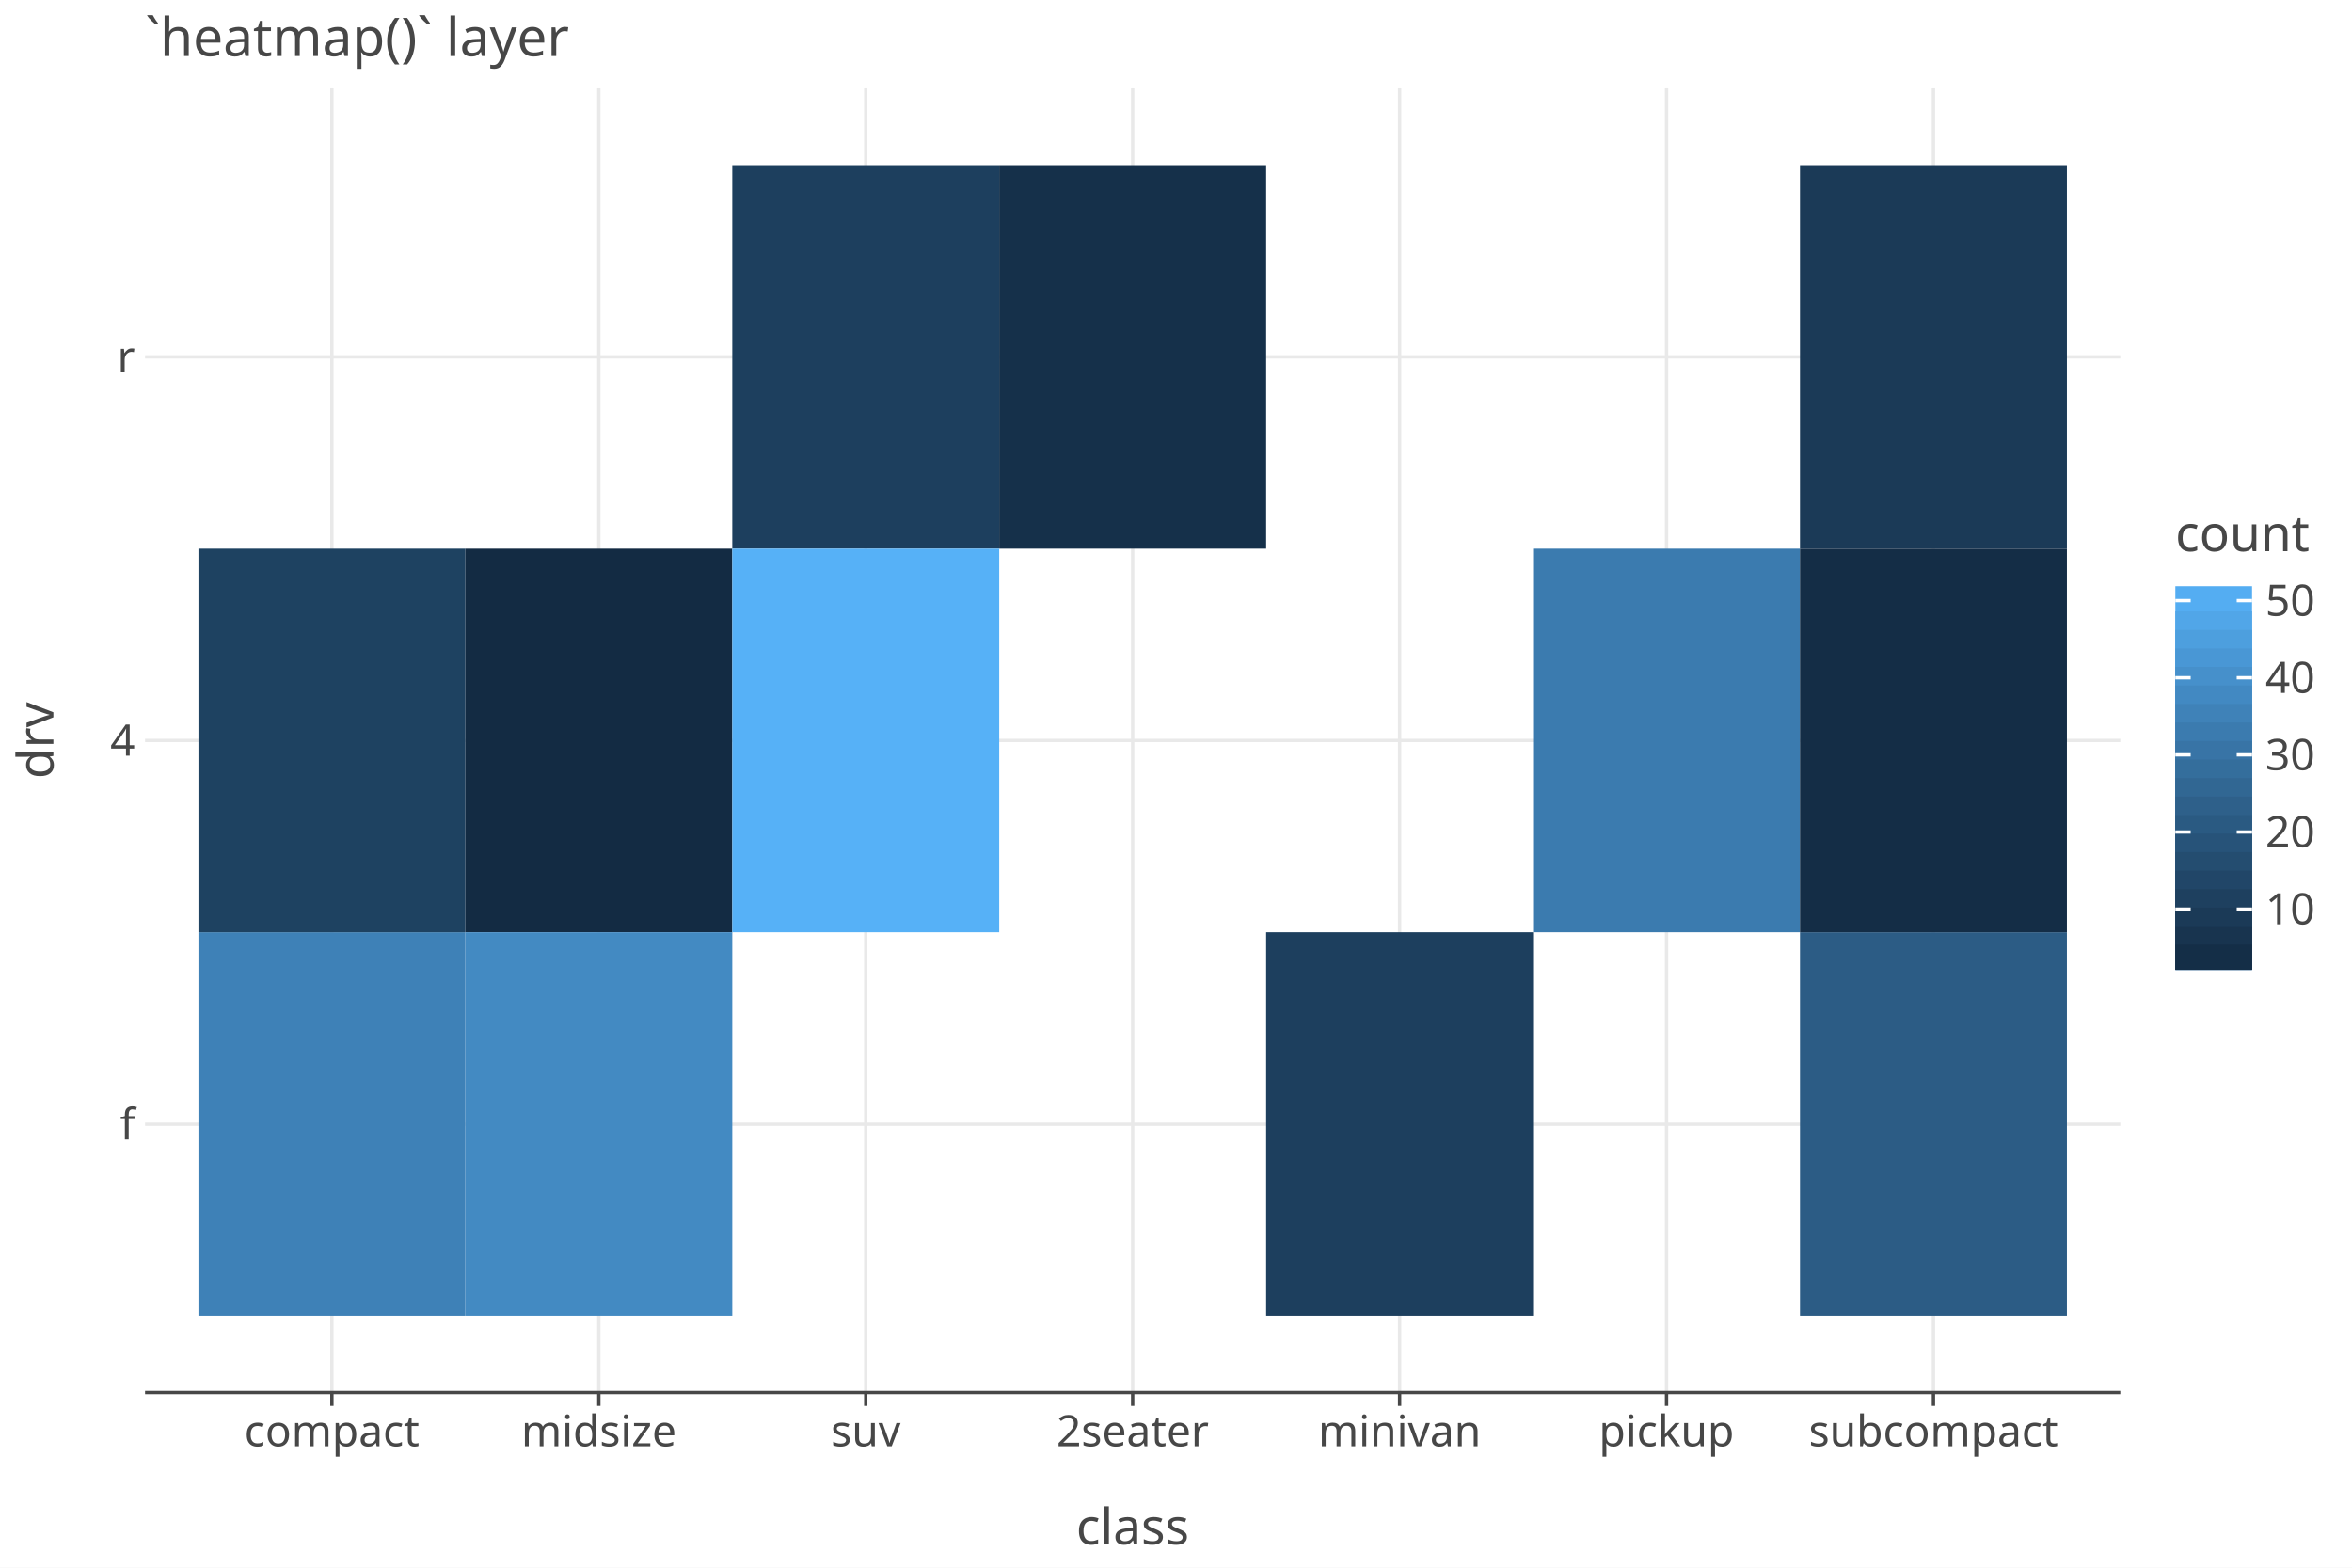
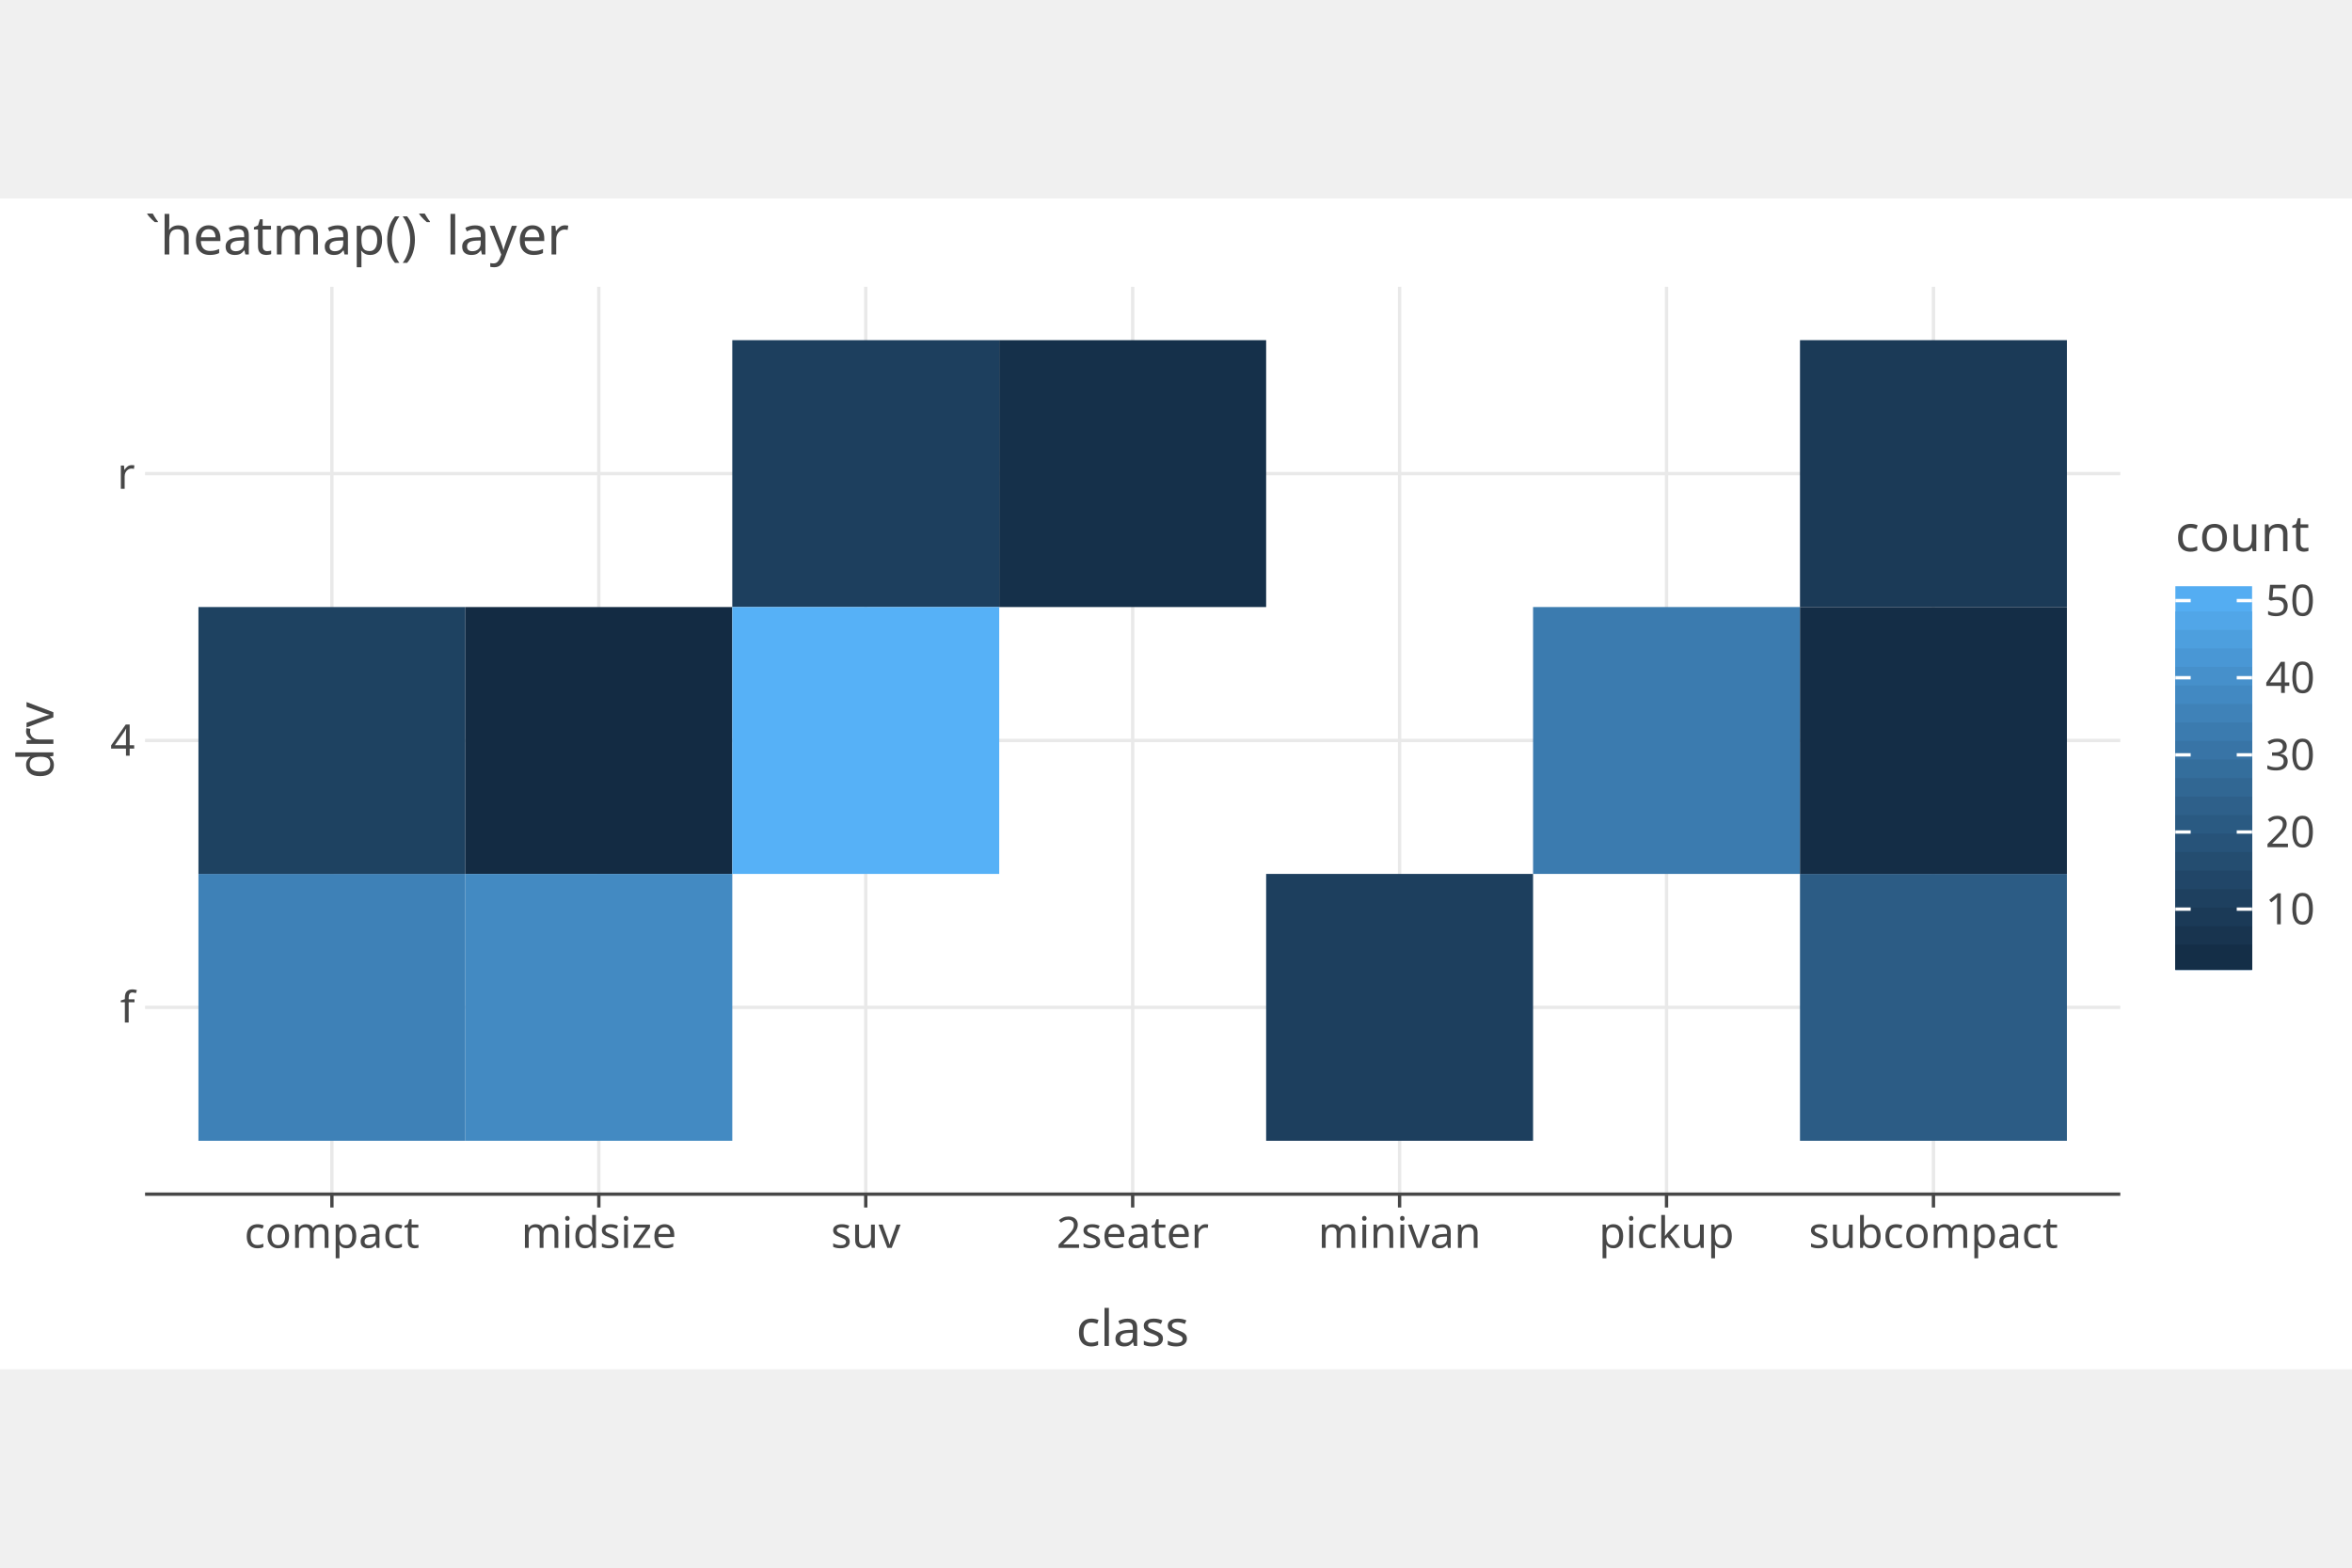
<svg xmlns="http://www.w3.org/2000/svg" display="block" class="plt-container" width="705.0" height="470.0">
  <style type="text/css">
  .plt-container {
   font-family: Lucida Grande, sans-serif;
   user-select: none;
   -webkit-user-select: none;
   -moz-user-select: none;
   -ms-user-select: none;
}
text {
   text-rendering: optimizeLegibility;
}
#xXxprefixXx0 .plot-title {
   fill: #474747;
   font-family: Lucida Grande, sans-serif;
   font-size: 16.0px;
   font-weight: normal;
   font-style: normal;   
}
#xXxprefixXx0 .plot-subtitle {
   fill: #474747;
   font-family: Lucida Grande, sans-serif;
   font-size: 15.0px;
   font-weight: normal;
   font-style: normal;   
}
#xXxprefixXx0 .plot-caption {
   fill: #474747;
   font-family: Lucida Grande, sans-serif;
   font-size: 13.0px;
   font-weight: normal;
   font-style: normal;   
}
#xXxprefixXx0 .legend-title {
   fill: #474747;
   font-family: Lucida Grande, sans-serif;
   font-size: 15.0px;
   font-weight: normal;
   font-style: normal;   
}
#xXxprefixXx0 .legend-item {
   fill: #474747;
   font-family: Lucida Grande, sans-serif;
   font-size: 13.0px;
   font-weight: normal;
   font-style: normal;   
}
#xXxprefixXx0 .axis-title-x {
   fill: #474747;
   font-family: Lucida Grande, sans-serif;
   font-size: 15.0px;
   font-weight: normal;
   font-style: normal;   
}
#xXxprefixXx0 .axis-text-x {
   fill: #474747;
   font-family: Lucida Grande, sans-serif;
   font-size: 13.0px;
   font-weight: normal;
   font-style: normal;   
}
#xXxprefixXx2 .axis-tooltip-text-x {
   fill: #ffffff;
   font-family: Lucida Grande, sans-serif;
   font-size: 13.0px;
   font-weight: normal;
   font-style: normal;   
}
#xXxprefixXx0 .axis-title-y {
   fill: #474747;
   font-family: Lucida Grande, sans-serif;
   font-size: 15.0px;
   font-weight: normal;
   font-style: normal;   
}
#xXxprefixXx0 .axis-text-y {
   fill: #474747;
   font-family: Lucida Grande, sans-serif;
   font-size: 13.0px;
   font-weight: normal;
   font-style: normal;   
}
#xXxprefixXx2 .axis-tooltip-text-y {
   fill: #ffffff;
   font-family: Lucida Grande, sans-serif;
   font-size: 13.0px;
   font-weight: normal;
   font-style: normal;   
}
#xXxprefixXx0 .facet-strip-text-x {
   fill: #474747;
   font-family: Lucida Grande, sans-serif;
   font-size: 13.0px;
   font-weight: normal;
   font-style: normal;   
}
#xXxprefixXx0 .facet-strip-text-y {
   fill: #474747;
   font-family: Lucida Grande, sans-serif;
   font-size: 13.0px;
   font-weight: normal;
   font-style: normal;   
}
#xXxprefixXx2 .tooltip-text {
   fill: #474747;
   font-family: Lucida Grande, sans-serif;
   font-size: 13.0px;
   font-weight: normal;
   font-style: normal;   
}
#xXxprefixXx2 .tooltip-title {
   fill: #474747;
   font-family: Lucida Grande, sans-serif;
   font-size: 13.0px;
   font-weight: bold;
   font-style: normal;   
}
#xXxprefixXx2 .tooltip-label {
   fill: #474747;
   font-family: Lucida Grande, sans-serif;
   font-size: 13.0px;
   font-weight: bold;
   font-style: normal;   
}

  </style>
  <g id="xXxprefixXx0">
-     <path fill-rule="evenodd" fill="rgb(255,255,255)" fill-opacity="1.0" d="M0.0 0.0 L0.0 470.0 L705.0 470.0 L705.0 0.0 Z">
+     <path fill-rule="evenodd" fill="rgb(255,255,255)" fill-opacity="1.0" d="M0.0 59.484 L0.0 410.516 L705.0 410.516 L705.0 59.484 Z">
    </path>
-     <g transform="translate(29.5 26.5 ) ">
+     <g transform="translate(29.5 85.98441 ) ">
      <g>
        <g transform="translate(13.98061 0.0 ) ">
          <g>
-             <line x1="56.006" y1="0.0" x2="56.006" y2="391.0" stroke="rgb(233,233,233)" stroke-opacity="1.0" stroke-width="1.0" fill="none">
-             </line>
-             <line x1="136.016" y1="0.0" x2="136.016" y2="391.0" stroke="rgb(233,233,233)" stroke-opacity="1.0" stroke-width="1.0" fill="none">
-             </line>
-             <line x1="216.025" y1="0.0" x2="216.025" y2="391.0" stroke="rgb(233,233,233)" stroke-opacity="1.0" stroke-width="1.0" fill="none">
-             </line>
-             <line x1="296.034" y1="0.0" x2="296.034" y2="391.0" stroke="rgb(233,233,233)" stroke-opacity="1.0" stroke-width="1.0" fill="none">
-             </line>
-             <line x1="376.043" y1="0.0" x2="376.043" y2="391.0" stroke="rgb(233,233,233)" stroke-opacity="1.0" stroke-width="1.0" fill="none">
-             </line>
-             <line x1="456.052" y1="0.0" x2="456.052" y2="391.0" stroke="rgb(233,233,233)" stroke-opacity="1.0" stroke-width="1.0" fill="none">
-             </line>
-             <line x1="536.061" y1="0.0" x2="536.061" y2="391.0" stroke="rgb(233,233,233)" stroke-opacity="1.0" stroke-width="1.0" fill="none">
+             <line x1="56.006" y1="0.0" x2="56.006" y2="272.031" stroke="rgb(233,233,233)" stroke-opacity="1.0" stroke-width="1.0" fill="none">
+             </line>
+             <line x1="136.016" y1="0.0" x2="136.016" y2="272.031" stroke="rgb(233,233,233)" stroke-opacity="1.0" stroke-width="1.0" fill="none">
+             </line>
+             <line x1="216.025" y1="0.0" x2="216.025" y2="272.031" stroke="rgb(233,233,233)" stroke-opacity="1.0" stroke-width="1.0" fill="none">
+             </line>
+             <line x1="296.034" y1="0.0" x2="296.034" y2="272.031" stroke="rgb(233,233,233)" stroke-opacity="1.0" stroke-width="1.0" fill="none">
+             </line>
+             <line x1="376.043" y1="0.0" x2="376.043" y2="272.031" stroke="rgb(233,233,233)" stroke-opacity="1.0" stroke-width="1.0" fill="none">
+             </line>
+             <line x1="456.052" y1="0.0" x2="456.052" y2="272.031" stroke="rgb(233,233,233)" stroke-opacity="1.0" stroke-width="1.0" fill="none">
+             </line>
+             <line x1="536.061" y1="0.0" x2="536.061" y2="272.031" stroke="rgb(233,233,233)" stroke-opacity="1.0" stroke-width="1.0" fill="none">
            </line>
          </g>
        </g>
        <g transform="translate(13.98061 0.0 ) ">
          <g>
-             <line x1="0.0" y1="310.5" x2="592.068" y2="310.5" stroke="rgb(233,233,233)" stroke-opacity="1.0" stroke-width="1.0" fill="none">
-             </line>
-             <line x1="0.0" y1="195.5" x2="592.068" y2="195.5" stroke="rgb(233,233,233)" stroke-opacity="1.0" stroke-width="1.0" fill="none">
-             </line>
-             <line x1="0.0" y1="80.5" x2="592.068" y2="80.5" stroke="rgb(233,233,233)" stroke-opacity="1.0" stroke-width="1.0" fill="none">
+             <line x1="0.0" y1="216.025" x2="592.068" y2="216.025" stroke="rgb(233,233,233)" stroke-opacity="1.0" stroke-width="1.0" fill="none">
+             </line>
+             <line x1="0.0" y1="136.016" x2="592.068" y2="136.016" stroke="rgb(233,233,233)" stroke-opacity="1.0" stroke-width="1.0" fill="none">
+             </line>
+             <line x1="0.0" y1="56.006" x2="592.068" y2="56.006" stroke="rgb(233,233,233)" stroke-opacity="1.0" stroke-width="1.0" fill="none">
            </line>
          </g>
        </g>
      </g>
-       <g clip-path="url(#xXxprefixXx1)" clip-bounds-jfx="[rect (13.981, 0.0), (592.068, 391.0)]">
+       <g clip-path="url(#xXxprefixXx1)" clip-bounds-jfx="[rect (13.981, 0.0), (592.068, 272.031)]">
        <g transform="translate(13.98061 0.0 ) ">
          <g>
            <g>
              <g>
                <g>
-                   <rect fill="#3e81b7" stroke="#ffffff" stroke-width="0.0" x="16.002" y="253.0" height="115.0" width="80.009" />
-                   <rect fill="#1e4261" stroke="#ffffff" stroke-width="0.0" x="16.002" y="138" height="115" width="80.009" />
-                   <rect fill="#132b43" stroke="#ffffff" stroke-width="0.0" x="96.011" y="138" height="115" width="80.009" />
-                   <rect fill="#1d3f5e" stroke="#ffffff" stroke-width="0.0" x="176.02" y="23" height="115" width="80.009" />
-                   <rect fill="#15304a" stroke="#ffffff" stroke-width="0.0" x="256.029" y="23" height="115" width="80.009" />
-                   <rect fill="#56b1f7" stroke="#ffffff" stroke-width="0.0" x="176.02" y="138" height="115" width="80.009" />
-                   <rect fill="#438ac2" stroke="#ffffff" stroke-width="0.0" x="96.011" y="253.0" height="115.0" width="80.009" />
-                   <rect fill="#1d3f5e" stroke="#ffffff" stroke-width="0.0" x="336.039" y="253.0" height="115.0" width="80.009" />
-                   <rect fill="#3b7baf" stroke="#ffffff" stroke-width="0.0" x="416.048" y="138" height="115" width="80.009" />
-                   <rect fill="#1b3a57" stroke="#ffffff" stroke-width="0.0" x="496.057" y="23" height="115" width="80.009" />
-                   <rect fill="#2c5c85" stroke="#ffffff" stroke-width="0.0" x="496.057" y="253.0" height="115.0" width="80.009" />
-                   <rect fill="#142d46" stroke="#ffffff" stroke-width="0.0" x="496.057" y="138" height="115" width="80.009" />
+                   <rect fill="#3e81b7" stroke="#ffffff" stroke-width="0.0" x="16.002" y="176.02" height="80.009" width="80.009" />
+                   <rect fill="#1e4261" stroke="#ffffff" stroke-width="0.0" x="16.002" y="96.011" height="80.009" width="80.009" />
+                   <rect fill="#132b43" stroke="#ffffff" stroke-width="0.0" x="96.011" y="96.011" height="80.009" width="80.009" />
+                   <rect fill="#1d3f5e" stroke="#ffffff" stroke-width="0.0" x="176.02" y="16.002" height="80.009" width="80.009" />
+                   <rect fill="#15304a" stroke="#ffffff" stroke-width="0.0" x="256.029" y="16.002" height="80.009" width="80.009" />
+                   <rect fill="#56b1f7" stroke="#ffffff" stroke-width="0.0" x="176.02" y="96.011" height="80.009" width="80.009" />
+                   <rect fill="#438ac2" stroke="#ffffff" stroke-width="0.0" x="96.011" y="176.02" height="80.009" width="80.009" />
+                   <rect fill="#1d3f5e" stroke="#ffffff" stroke-width="0.0" x="336.039" y="176.02" height="80.009" width="80.009" />
+                   <rect fill="#3b7baf" stroke="#ffffff" stroke-width="0.0" x="416.048" y="96.011" height="80.009" width="80.009" />
+                   <rect fill="#1b3a57" stroke="#ffffff" stroke-width="0.0" x="496.057" y="16.002" height="80.009" width="80.009" />
+                   <rect fill="#2c5c85" stroke="#ffffff" stroke-width="0.0" x="496.057" y="176.02" height="80.009" width="80.009" />
+                   <rect fill="#142d46" stroke="#ffffff" stroke-width="0.0" x="496.057" y="96.011" height="80.009" width="80.009" />
                </g>
              </g>
            </g>
          </g>
        </g>
        <defs>
          <clipPath id="xXxprefixXx1">
-             <rect x="13.981" y="0.0" width="592.068" height="391.0">
+             <rect x="13.981" y="0.0" width="592.068" height="272.031">
            </rect>
          </clipPath>
        </defs>
      </g>
      <g>
-         <g transform="translate(13.98061 391.0 ) ">
+         <g transform="translate(13.98061 272.0312 ) ">
          <g transform="translate(56.00642 0.0 ) ">
            <line stroke-width="1.0" stroke="rgb(71,71,71)" stroke-opacity="1.0" x2="0.0" y2="4.0">
            </line>
            <g transform="translate(0.0 7.0 ) ">
              <text class="axis-text-x" text-anchor="middle" dy="0.7em">
                <tspan>compact</tspan>
              </text>
            </g>
          </g>
          <g transform="translate(136.0156 0.0 ) ">
            <line stroke-width="1.0" stroke="rgb(71,71,71)" stroke-opacity="1.0" x2="0.0" y2="4.0">
            </line>
            <g transform="translate(0.0 7.0 ) ">
              <text class="axis-text-x" text-anchor="middle" dy="0.7em">
                <tspan>midsize</tspan>
              </text>
            </g>
          </g>
          <g transform="translate(216.0248 0.0 ) ">
            <line stroke-width="1.0" stroke="rgb(71,71,71)" stroke-opacity="1.0" x2="0.0" y2="4.0">
            </line>
            <g transform="translate(0.0 7.0 ) ">
              <text class="axis-text-x" text-anchor="middle" dy="0.7em">
                <tspan>suv</tspan>
              </text>
            </g>
          </g>
          <g transform="translate(296.0339 0.0 ) ">
            <line stroke-width="1.0" stroke="rgb(71,71,71)" stroke-opacity="1.0" x2="0.0" y2="4.0">
            </line>
            <g transform="translate(0.0 7.0 ) ">
              <text class="axis-text-x" text-anchor="middle" dy="0.7em">
                <tspan>2seater</tspan>
              </text>
            </g>
          </g>
          <g transform="translate(376.0431 0.0 ) ">
            <line stroke-width="1.0" stroke="rgb(71,71,71)" stroke-opacity="1.0" x2="0.0" y2="4.0">
            </line>
            <g transform="translate(0.0 7.0 ) ">
              <text class="axis-text-x" text-anchor="middle" dy="0.7em">
                <tspan>minivan</tspan>
              </text>
            </g>
          </g>
          <g transform="translate(456.0523 0.0 ) ">
            <line stroke-width="1.0" stroke="rgb(71,71,71)" stroke-opacity="1.0" x2="0.0" y2="4.0">
            </line>
            <g transform="translate(0.0 7.0 ) ">
              <text class="axis-text-x" text-anchor="middle" dy="0.7em">
                <tspan>pickup</tspan>
              </text>
            </g>
          </g>
          <g transform="translate(536.0615 0.0 ) ">
            <line stroke-width="1.0" stroke="rgb(71,71,71)" stroke-opacity="1.0" x2="0.0" y2="4.0">
            </line>
            <g transform="translate(0.0 7.0 ) ">
              <text class="axis-text-x" text-anchor="middle" dy="0.7em">
                <tspan>subcompact</tspan>
              </text>
            </g>
          </g>
          <line x1="0.0" y1="0.0" x2="592.068" y2="0.0" stroke-width="1.0" stroke="rgb(71,71,71)" stroke-opacity="1.0">
          </line>
        </g>
        <g transform="translate(13.98061 0.0 ) ">
-           <g transform="translate(0.0 310.5 ) ">
+           <g transform="translate(0.0 216.0248 ) ">
            <g transform="translate(-3.0 0.0 ) ">
              <text class="axis-text-y" text-anchor="end" dy="0.35em">
                <tspan>f</tspan>
              </text>
            </g>
          </g>
-           <g transform="translate(0.0 195.5 ) ">
+           <g transform="translate(0.0 136.0156 ) ">
            <g transform="translate(-3.0 0.0 ) ">
              <text class="axis-text-y" text-anchor="end" dy="0.35em">
                <tspan>4</tspan>
              </text>
            </g>
          </g>
-           <g transform="translate(0.0 80.5 ) ">
+           <g transform="translate(0.0 56.00642 ) ">
            <g transform="translate(-3.0 0.0 ) ">
              <text class="axis-text-y" text-anchor="end" dy="0.35em">
                <tspan>r</tspan>
              </text>
            </g>
          </g>
        </g>
      </g>
    </g>
-     <g transform="translate(43.48061 16.8 ) ">
+     <g transform="translate(43.48061 76.28441 ) ">
      <text class="plot-title" y="0.0">
        <tspan>`heatmap()` layer</tspan>
      </text>
    </g>
    <g transform="translate(16.0 222.0 ) rotate(-90.0 ) ">
      <text class="axis-title-y" y="0.0" text-anchor="middle">
        <tspan>drv</tspan>
      </text>
    </g>
-     <g transform="translate(339.5145 463.0 ) ">
+     <g transform="translate(339.5145 403.5156 ) ">
      <text class="axis-title-x" y="0.0" text-anchor="middle">
        <tspan>class</tspan>
      </text>
    </g>
    <g transform="translate(642.0485 143.25 ) ">
      <rect x="5.0" y="5.0" height="147.5" width="52.952" stroke="rgb(71,71,71)" stroke-opacity="1.0" stroke-width="0.0" fill="rgb(255,255,255)" fill-opacity="1.0">
      </rect>
      <g transform="translate(10.0 10.0 ) ">
        <g transform="translate(0.0 12.0 ) ">
          <text class="legend-title" y="0.0">
            <tspan>count</tspan>
          </text>
        </g>
        <g transform="translate(0.0 22.5 ) ">
          <g>
            <rect x="0.0" y="0.0" height="115.0" width="23.0" stroke-width="0.0" fill="rgb(84,173,242)" fill-opacity="1.0">
            </rect>
            <rect x="0.0" y="7.55" height="107.45" width="23.0" stroke-width="0.0" fill="rgb(81,166,232)" fill-opacity="1.0">
            </rect>
            <rect x="0.0" y="13.1" height="101.9" width="23.0" stroke-width="0.0" fill="rgb(77,159,222)" fill-opacity="1.0">
            </rect>
            <rect x="0.0" y="18.65" height="96.35" width="23.0" stroke-width="0.0" fill="rgb(73,151,213)" fill-opacity="1.0">
            </rect>
            <rect x="0.0" y="24.2" height="90.8" width="23.0" stroke-width="0.0" fill="rgb(70,144,203)" fill-opacity="1.0">
            </rect>
            <rect x="0.0" y="29.75" height="85.25" width="23.0" stroke-width="0.0" fill="rgb(66,137,194)" fill-opacity="1.0">
            </rect>
            <rect x="0.0" y="35.3" height="79.7" width="23.0" stroke-width="0.0" fill="rgb(63,130,184)" fill-opacity="1.0">
            </rect>
            <rect x="0.0" y="40.85" height="74.15" width="23.0" stroke-width="0.0" fill="rgb(59,123,175)" fill-opacity="1.0">
            </rect>
            <rect x="0.0" y="46.4" height="68.6" width="23.0" stroke-width="0.0" fill="rgb(56,116,166)" fill-opacity="1.0">
            </rect>
            <rect x="0.0" y="51.95" height="63.05" width="23.0" stroke-width="0.0" fill="rgb(52,110,156)" fill-opacity="1.0">
            </rect>
            <rect x="0.0" y="57.5" height="57.5" width="23.0" stroke-width="0.0" fill="rgb(49,103,147)" fill-opacity="1.0">
            </rect>
            <rect x="0.0" y="63.05" height="51.95" width="23.0" stroke-width="0.0" fill="rgb(46,96,138)" fill-opacity="1.0">
            </rect>
            <rect x="0.0" y="68.6" height="46.4" width="23.0" stroke-width="0.0" fill="rgb(42,90,130)" fill-opacity="1.0">
            </rect>
            <rect x="0.0" y="74.15" height="40.85" width="23.0" stroke-width="0.0" fill="rgb(39,83,121)" fill-opacity="1.0">
            </rect>
            <rect x="0.0" y="79.7" height="35.3" width="23.0" stroke-width="0.0" fill="rgb(36,77,112)" fill-opacity="1.0">
            </rect>
            <rect x="0.0" y="85.25" height="29.75" width="23.0" stroke-width="0.0" fill="rgb(33,70,104)" fill-opacity="1.0">
            </rect>
            <rect x="0.0" y="90.8" height="24.2" width="23.0" stroke-width="0.0" fill="rgb(30,64,95)" fill-opacity="1.0">
            </rect>
            <rect x="0.0" y="96.35" height="18.65" width="23.0" stroke-width="0.0" fill="rgb(27,58,87)" fill-opacity="1.0">
            </rect>
            <rect x="0.0" y="101.9" height="13.1" width="23.0" stroke-width="0.0" fill="rgb(24,52,79)" fill-opacity="1.0">
            </rect>
            <rect x="0.0" y="107.45" height="7.55" width="23.0" stroke-width="0.0" fill="rgb(20,46,71)" fill-opacity="1.0">
            </rect>
            <line x1="0.0" y1="96.812" x2="4.6" y2="96.812" stroke-width="1.0" stroke="rgb(255,255,255)" stroke-opacity="1.0">
            </line>
            <line x1="18.4" y1="96.812" x2="23.0" y2="96.812" stroke-width="1.0" stroke="rgb(255,255,255)" stroke-opacity="1.0">
            </line>
            <g transform="translate(26.9903 101.3625 ) ">
              <text class="legend-item" y="0.0">
                <tspan>10</tspan>
              </text>
            </g>
            <line x1="0.0" y1="73.688" x2="4.6" y2="73.688" stroke-width="1.0" stroke="rgb(255,255,255)" stroke-opacity="1.0">
            </line>
            <line x1="18.4" y1="73.688" x2="23.0" y2="73.688" stroke-width="1.0" stroke="rgb(255,255,255)" stroke-opacity="1.0">
            </line>
            <g transform="translate(26.9903 78.2375 ) ">
              <text class="legend-item" y="0.0">
                <tspan>20</tspan>
              </text>
            </g>
            <line x1="0.0" y1="50.562" x2="4.6" y2="50.562" stroke-width="1.0" stroke="rgb(255,255,255)" stroke-opacity="1.0">
            </line>
            <line x1="18.4" y1="50.562" x2="23.0" y2="50.562" stroke-width="1.0" stroke="rgb(255,255,255)" stroke-opacity="1.0">
            </line>
            <g transform="translate(26.9903 55.1125 ) ">
              <text class="legend-item" y="0.0">
                <tspan>30</tspan>
              </text>
            </g>
            <line x1="0.0" y1="27.438" x2="4.6" y2="27.438" stroke-width="1.0" stroke="rgb(255,255,255)" stroke-opacity="1.0">
            </line>
            <line x1="18.4" y1="27.438" x2="23.0" y2="27.438" stroke-width="1.0" stroke="rgb(255,255,255)" stroke-opacity="1.0">
            </line>
            <g transform="translate(26.9903 31.9875 ) ">
              <text class="legend-item" y="0.0">
                <tspan>40</tspan>
              </text>
            </g>
            <line x1="0.0" y1="4.312" x2="4.6" y2="4.312" stroke-width="1.0" stroke="rgb(255,255,255)" stroke-opacity="1.0">
            </line>
            <line x1="18.4" y1="4.312" x2="23.0" y2="4.312" stroke-width="1.0" stroke="rgb(255,255,255)" stroke-opacity="1.0">
            </line>
            <g transform="translate(26.9903 8.8625 ) ">
              <text class="legend-item" y="0.0">
                <tspan>50</tspan>
              </text>
            </g>
          </g>
        </g>
      </g>
    </g>
-     <path fill="rgb(0,0,0)" fill-opacity="0.0" stroke="rgb(71,71,71)" stroke-opacity="1.0" stroke-width="0.0" d="M0.0 0.0 L0.0 470.0 L705.0 470.0 L705.0 0.0 Z">
+     <path fill="rgb(0,0,0)" fill-opacity="0.0" stroke="rgb(71,71,71)" stroke-opacity="1.0" stroke-width="0.0" d="M0.0 59.484 L0.0 410.516 L705.0 410.516 L705.0 59.484 Z">
    </path>
  </g>
  <g id="xXxprefixXx2">
  </g>
</svg>
